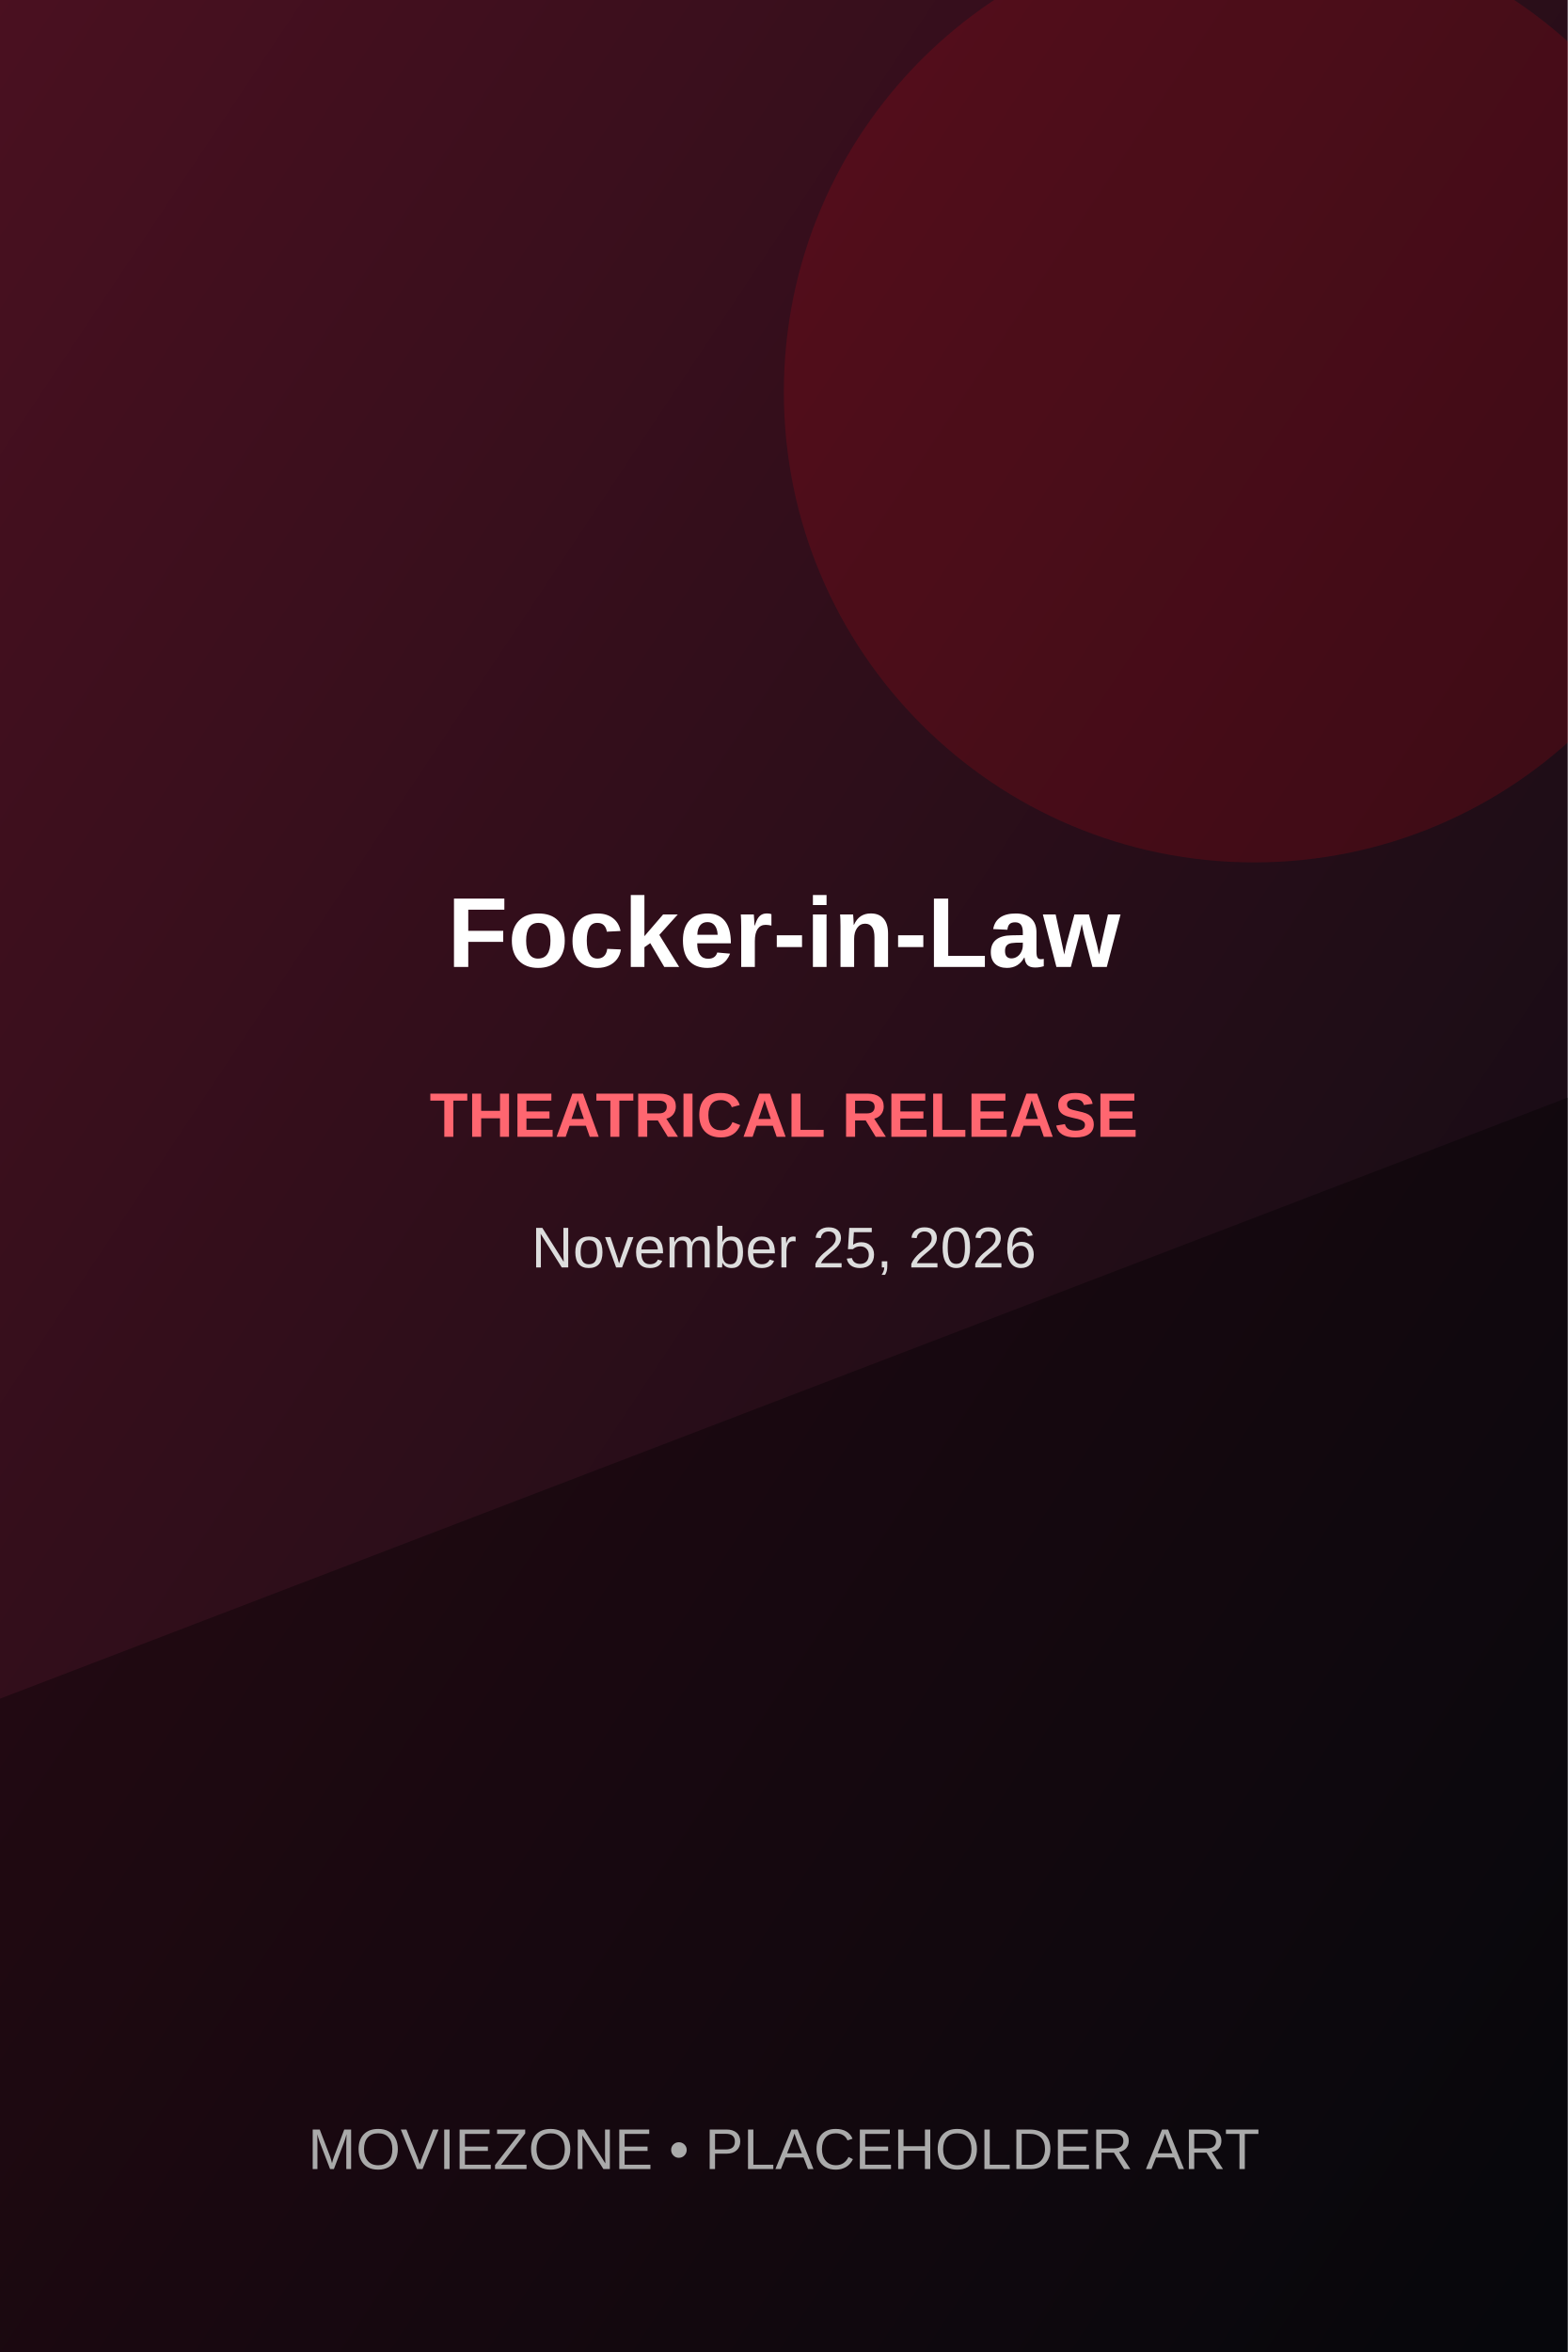
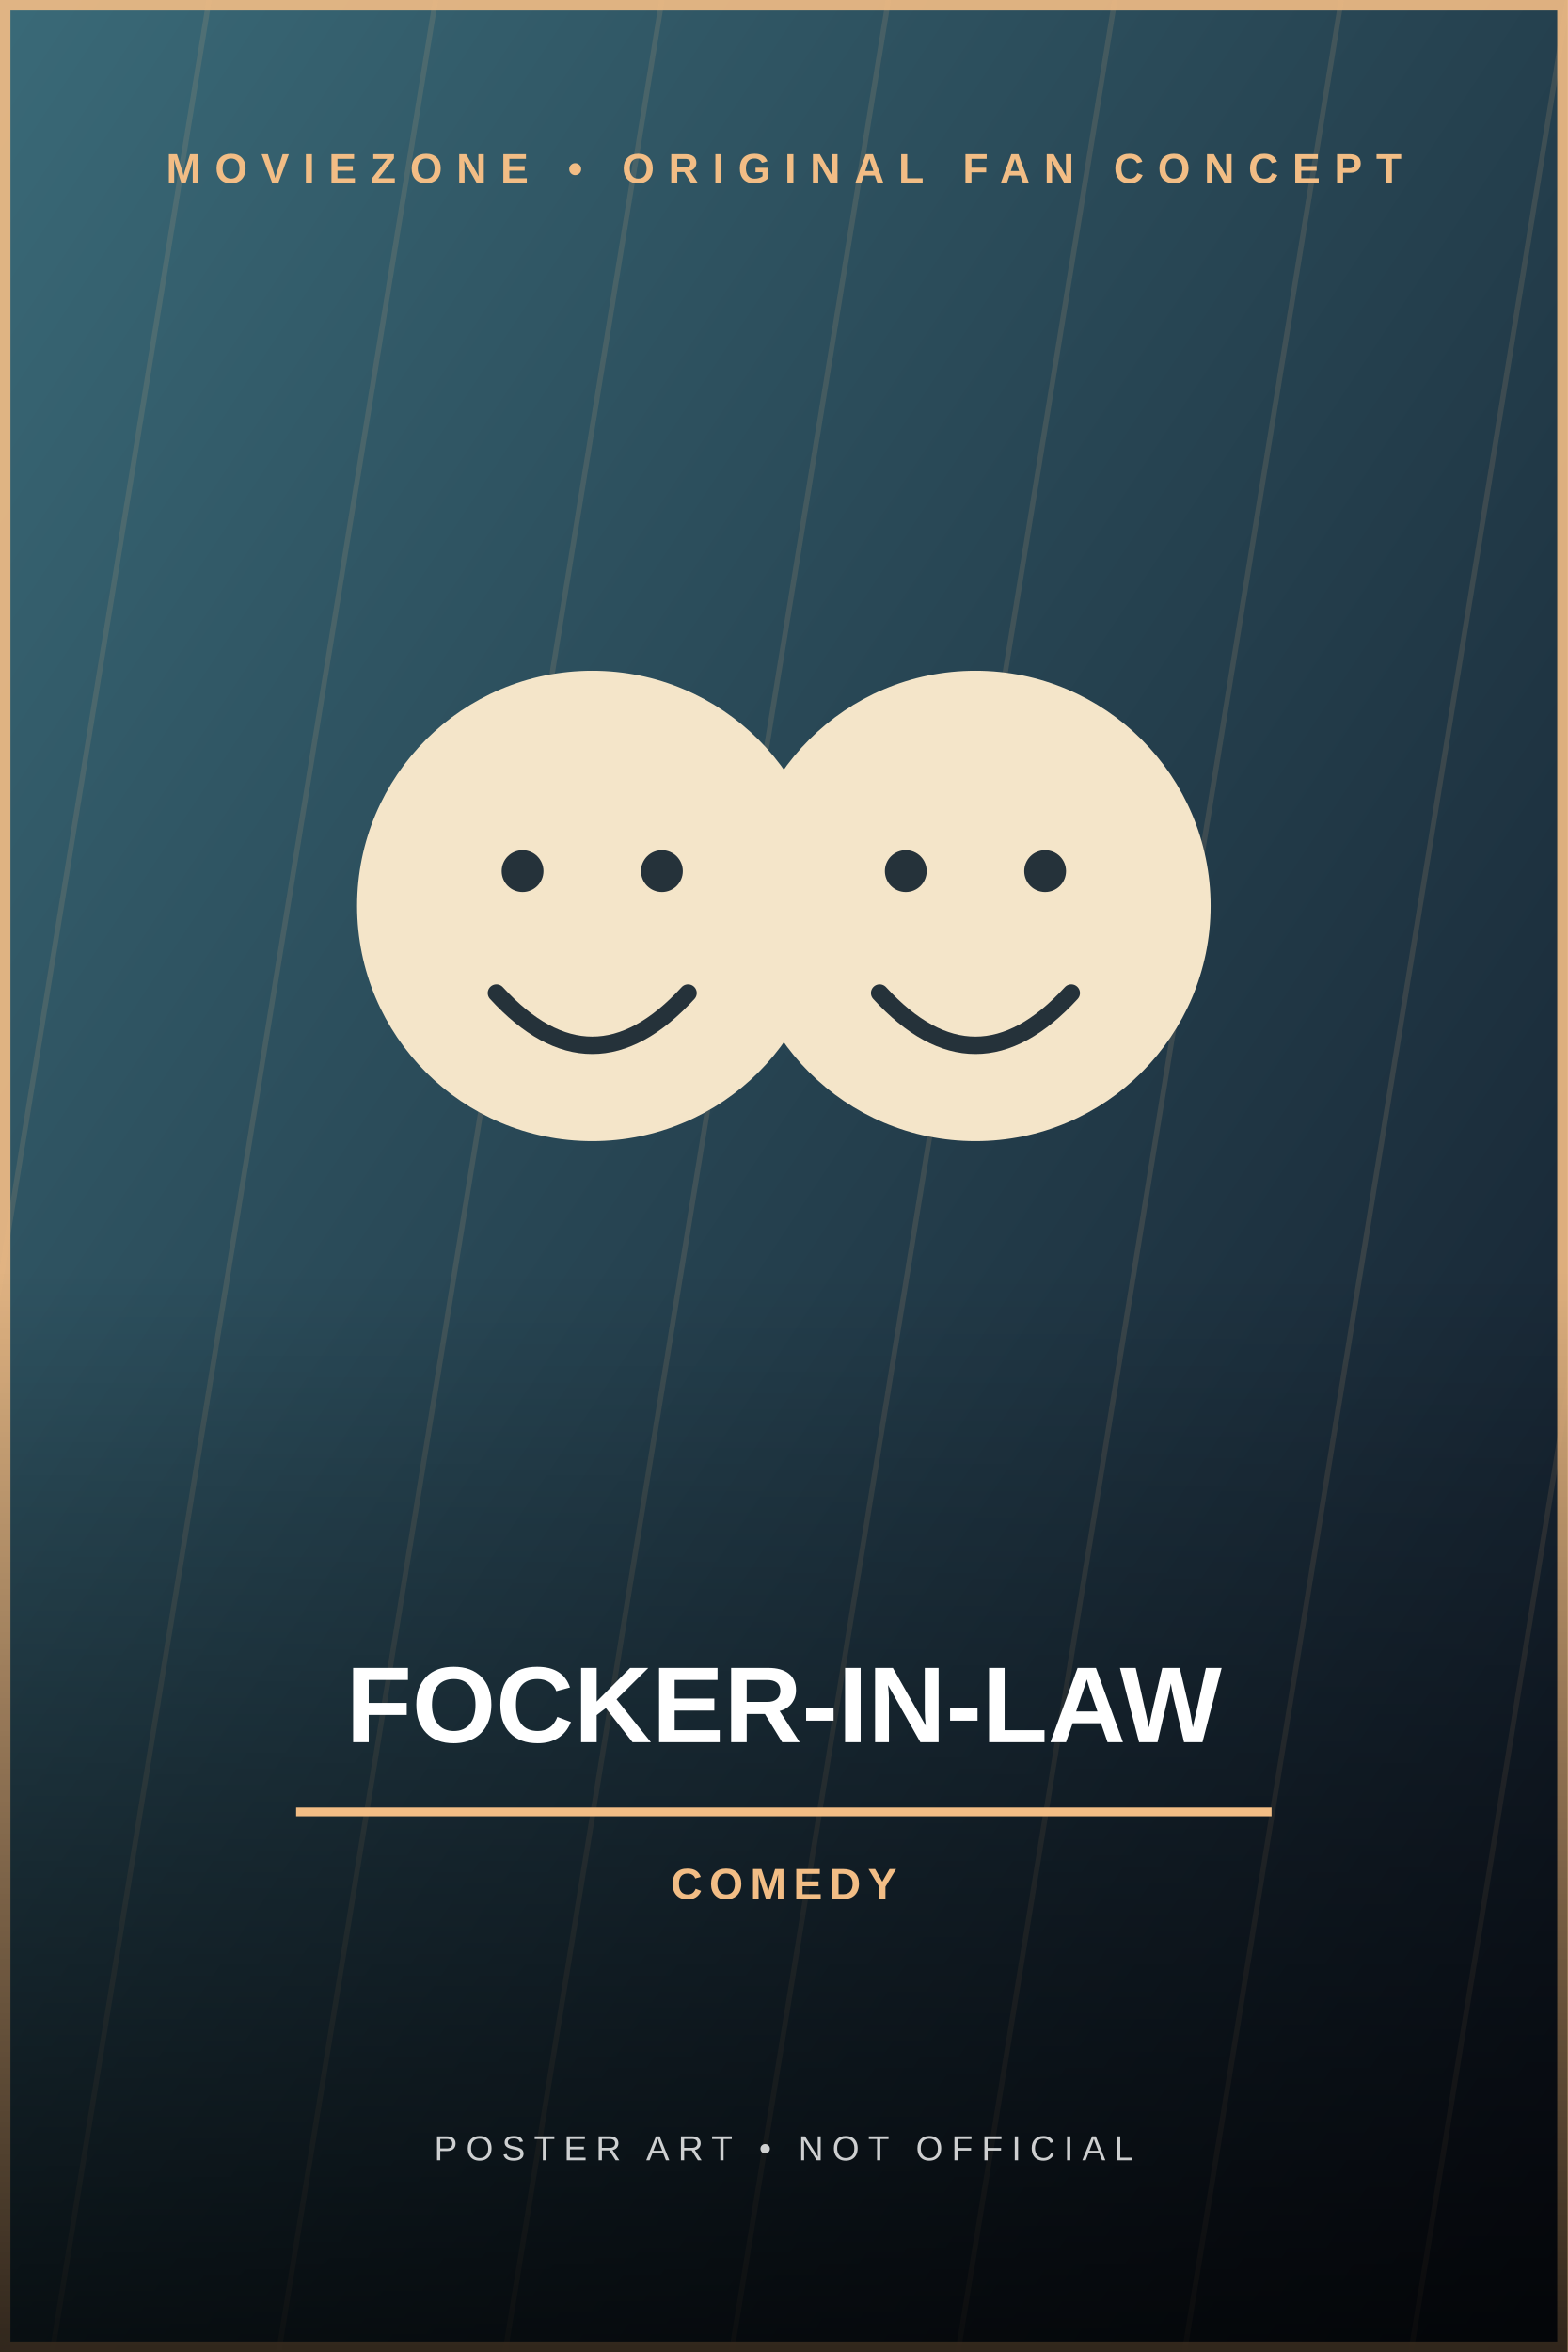
- <svg xmlns="http://www.w3.org/2000/svg" width="600" height="900" viewBox="0 0 600 900">
+ <svg xmlns="http://www.w3.org/2000/svg" width="900" height="1350" viewBox="0 0 900 1350">
  <defs>
-     <linearGradient id="g" x1="0" y1="0" x2="1" y2="1">
-       <stop stop-color="#4a1020" />
-       <stop offset="1" stop-color="#090b12" />
+     <linearGradient id="bg" x1="0" y1="0" x2="1" y2="1">
+       <stop offset="0" stop-color="#3a6a78" />
+       <stop offset="1" stop-color="#101725" />
+     </linearGradient>
+     <linearGradient id="shade" x1="0" y1="0" x2="0" y2="1">
+       <stop offset="0" stop-color="#000" stop-opacity="0" />
+       <stop offset="1" stop-color="#000" stop-opacity=".78" />
    </linearGradient>
  </defs>
-   <rect width="600" height="900" fill="url(#g)" />
-   <circle cx="480" cy="150" r="180" fill="#e50914" opacity=".16" />
-   <path d="M0 650 L600 420 L600 900 L0 900Z" fill="#000" opacity=".35" />
-   <text x="300" y="370" fill="#fff" font-family="Arial,sans-serif" font-size="38" font-weight="800" text-anchor="middle">Focker-in-Law</text>
-   <text x="300" y="435" fill="#ff6670" font-family="Arial,sans-serif" font-size="24" font-weight="700" text-anchor="middle">THEATRICAL RELEASE</text>
-   <text x="300" y="485" fill="#ddd" font-family="Arial,sans-serif" font-size="22" text-anchor="middle">November 25, 2026</text>
-   <text x="300" y="830" fill="#aaa" font-family="Arial,sans-serif" font-size="22" text-anchor="middle">MOVIEZONE • PLACEHOLDER ART</text>
+   <rect width="900" height="1350" fill="url(#bg)" />
+   <path d="M0 0 H900 V1350 H0Z" fill="none" stroke="#f2bd85" stroke-width="12" opacity=".9" />
+   <g opacity=".13" stroke="#f2bd85" stroke-width="3">
+     <path d="M-400 0 L-620 1350" />
+     <path d="M-270 0 L-490 1350" />
+     <path d="M-140 0 L-360 1350" />
+     <path d="M-10 0 L-230 1350" />
+     <path d="M120 0 L-100 1350" />
+     <path d="M250 0 L30 1350" />
+     <path d="M380 0 L160 1350" />
+     <path d="M510 0 L290 1350" />
+     <path d="M640 0 L420 1350" />
+     <path d="M770 0 L550 1350" />
+     <path d="M900 0 L680 1350" />
+     <path d="M1030 0 L810 1350" />
+     <path d="M1160 0 L940 1350" />
+     <path d="M1290 0 L1070 1350" />
+   </g>
+   <circle cx="340" cy="520" r="135" fill="#f4e5c9" />
+   <circle cx="560" cy="520" r="135" fill="#f4e5c9" />
+   <circle cx="300" cy="500" r="12" fill="#25323a" />
+   <circle cx="380" cy="500" r="12" fill="#25323a" />
+   <circle cx="520" cy="500" r="12" fill="#25323a" />
+   <circle cx="600" cy="500" r="12" fill="#25323a" />
+   <path d="M285 570 Q340 630 395 570 M505 570 Q560 630 615 570" fill="none" stroke="#25323a" stroke-width="10" stroke-linecap="round" />
+   <rect y="730" width="900" height="620" fill="url(#shade)" />
+   <text x="450" y="105" fill="#f2bd85" font-family="Arial,sans-serif" font-size="24" font-weight="700" text-anchor="middle" letter-spacing="8">MOVIEZONE • ORIGINAL FAN CONCEPT</text>
+   <text x="450" y="1000" fill="#fff" font-family="Arial,sans-serif" font-size="62" font-weight="900" text-anchor="middle">FOCKER-IN-LAW</text>
+   <path d="M170 1040 H730" stroke="#f2bd85" stroke-width="5" />
+   <text x="450" y="1090" fill="#f2bd85" font-family="Arial,sans-serif" font-size="25" font-weight="700" text-anchor="middle" letter-spacing="4">COMEDY</text>
+   <text x="450" y="1240" fill="#fff" opacity=".8" font-family="Arial,sans-serif" font-size="20" text-anchor="middle" letter-spacing="5">POSTER ART • NOT OFFICIAL</text>
</svg>
